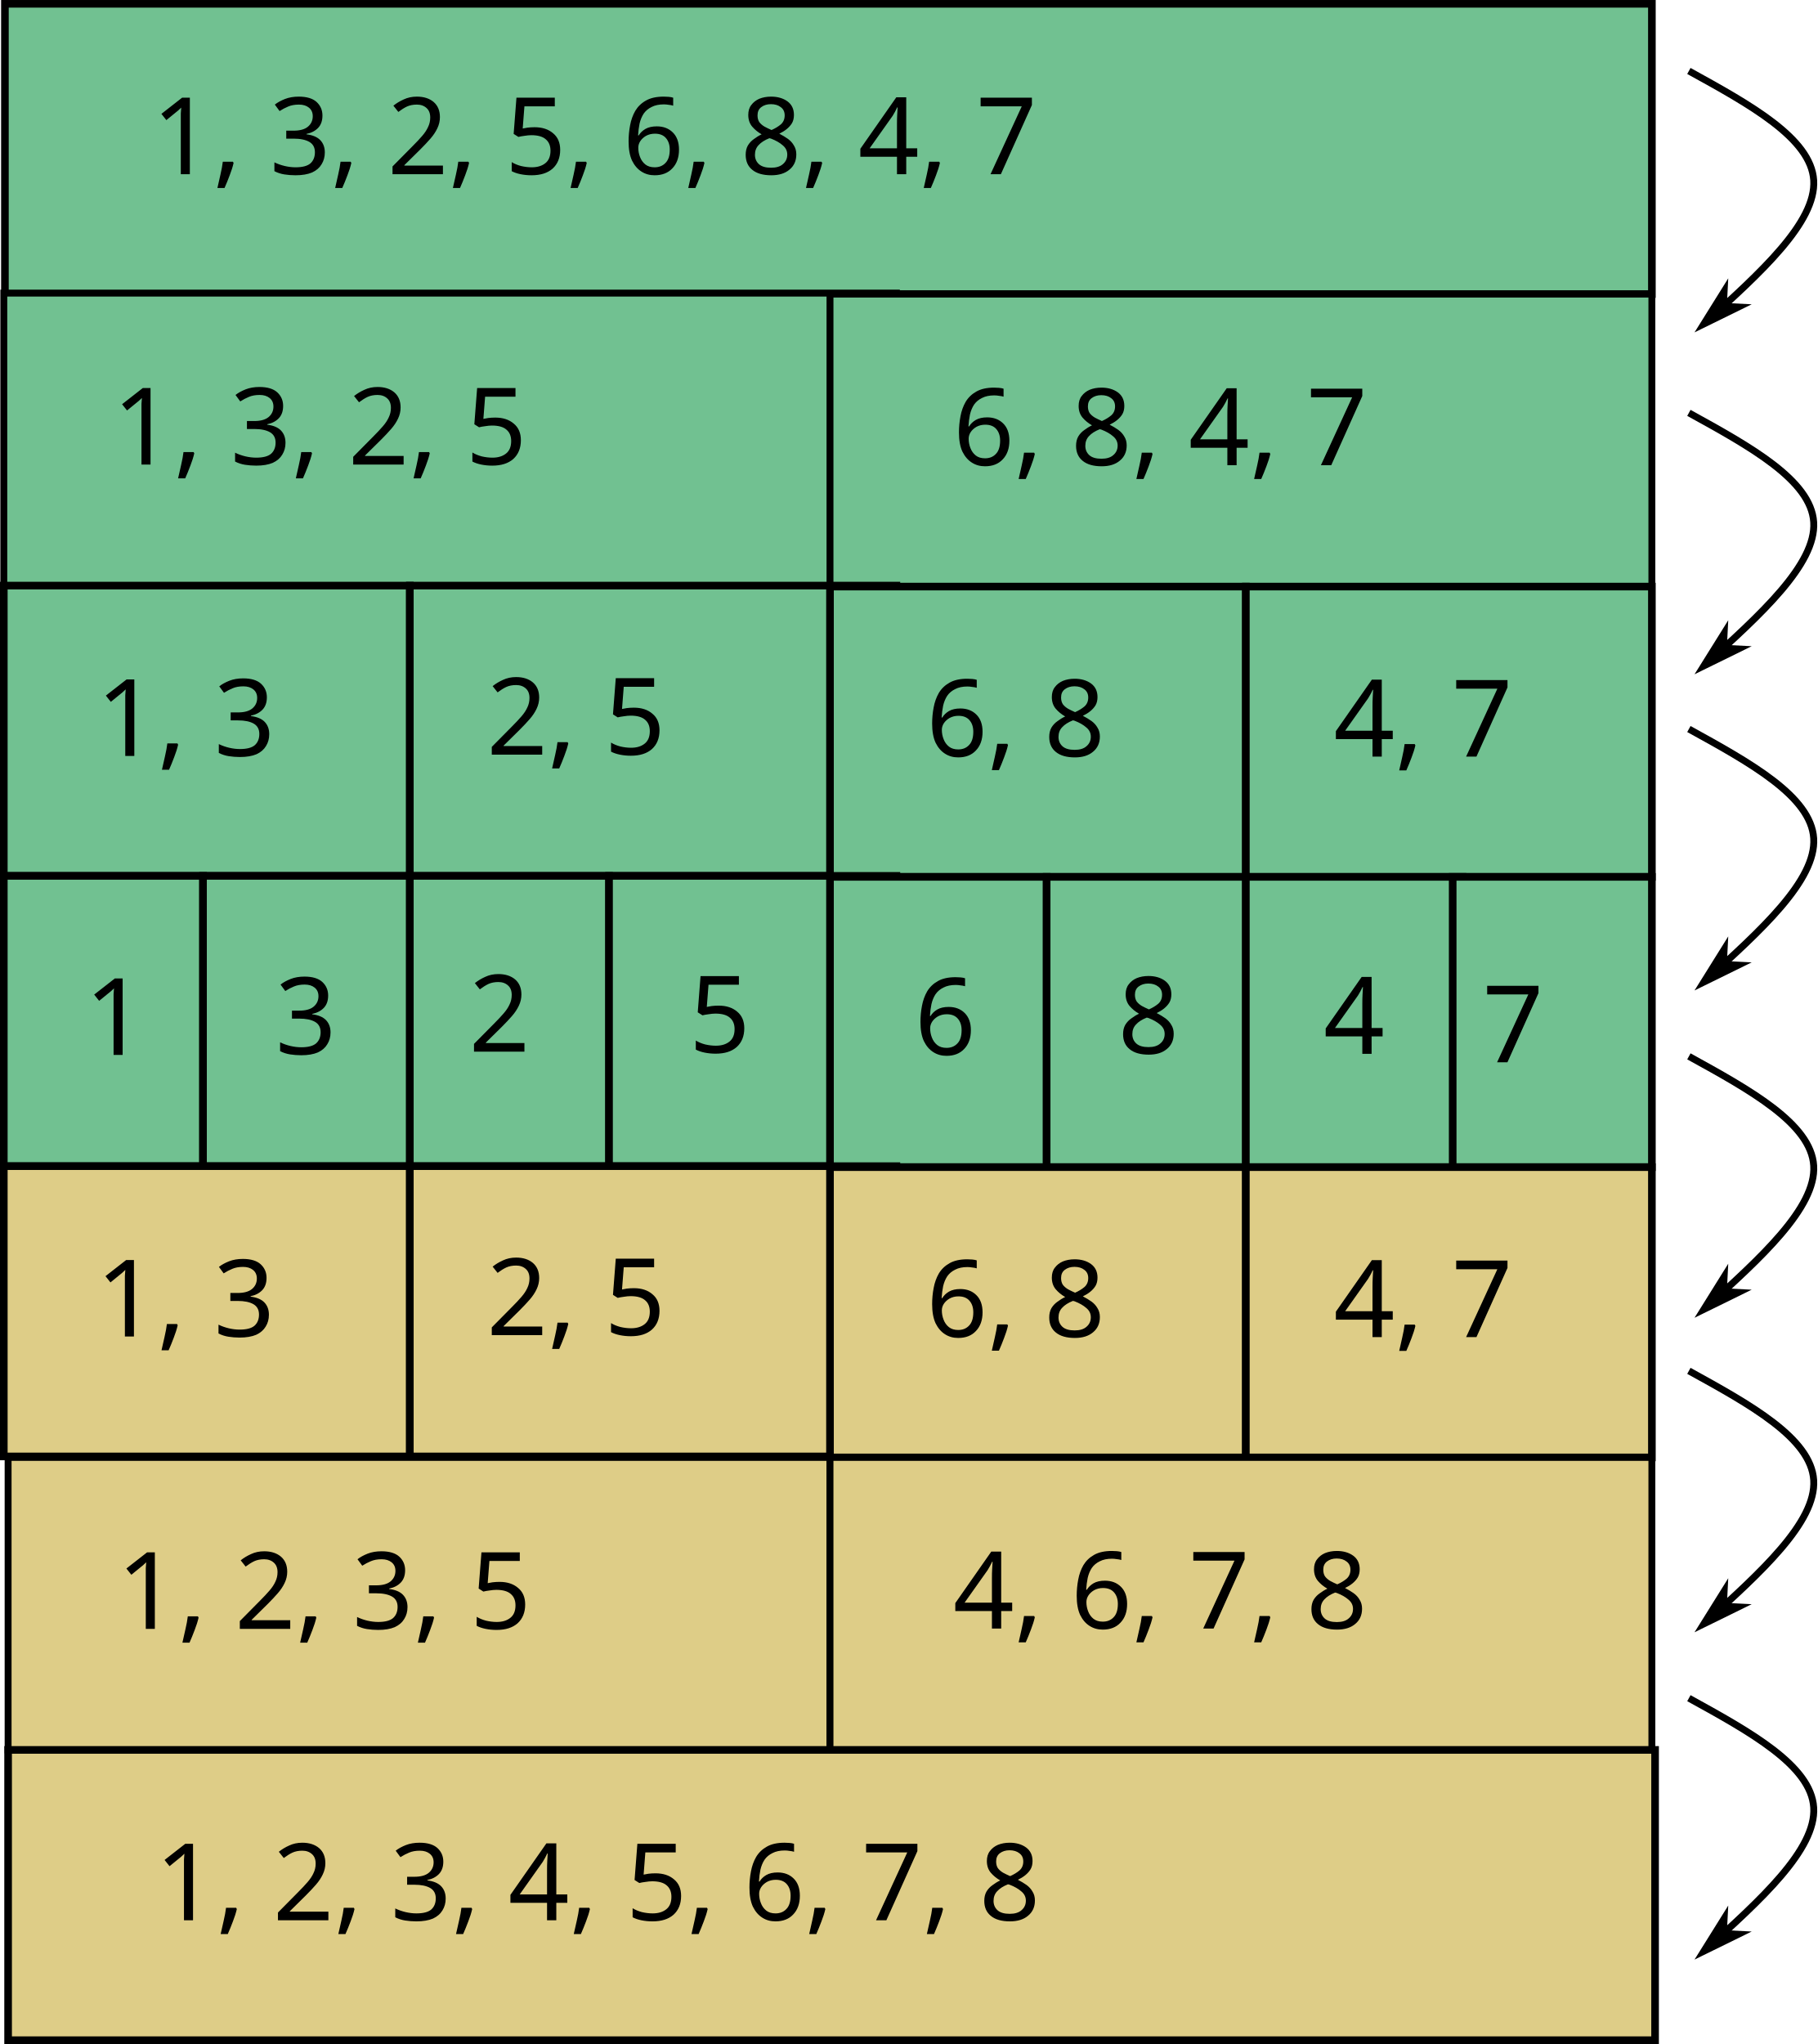
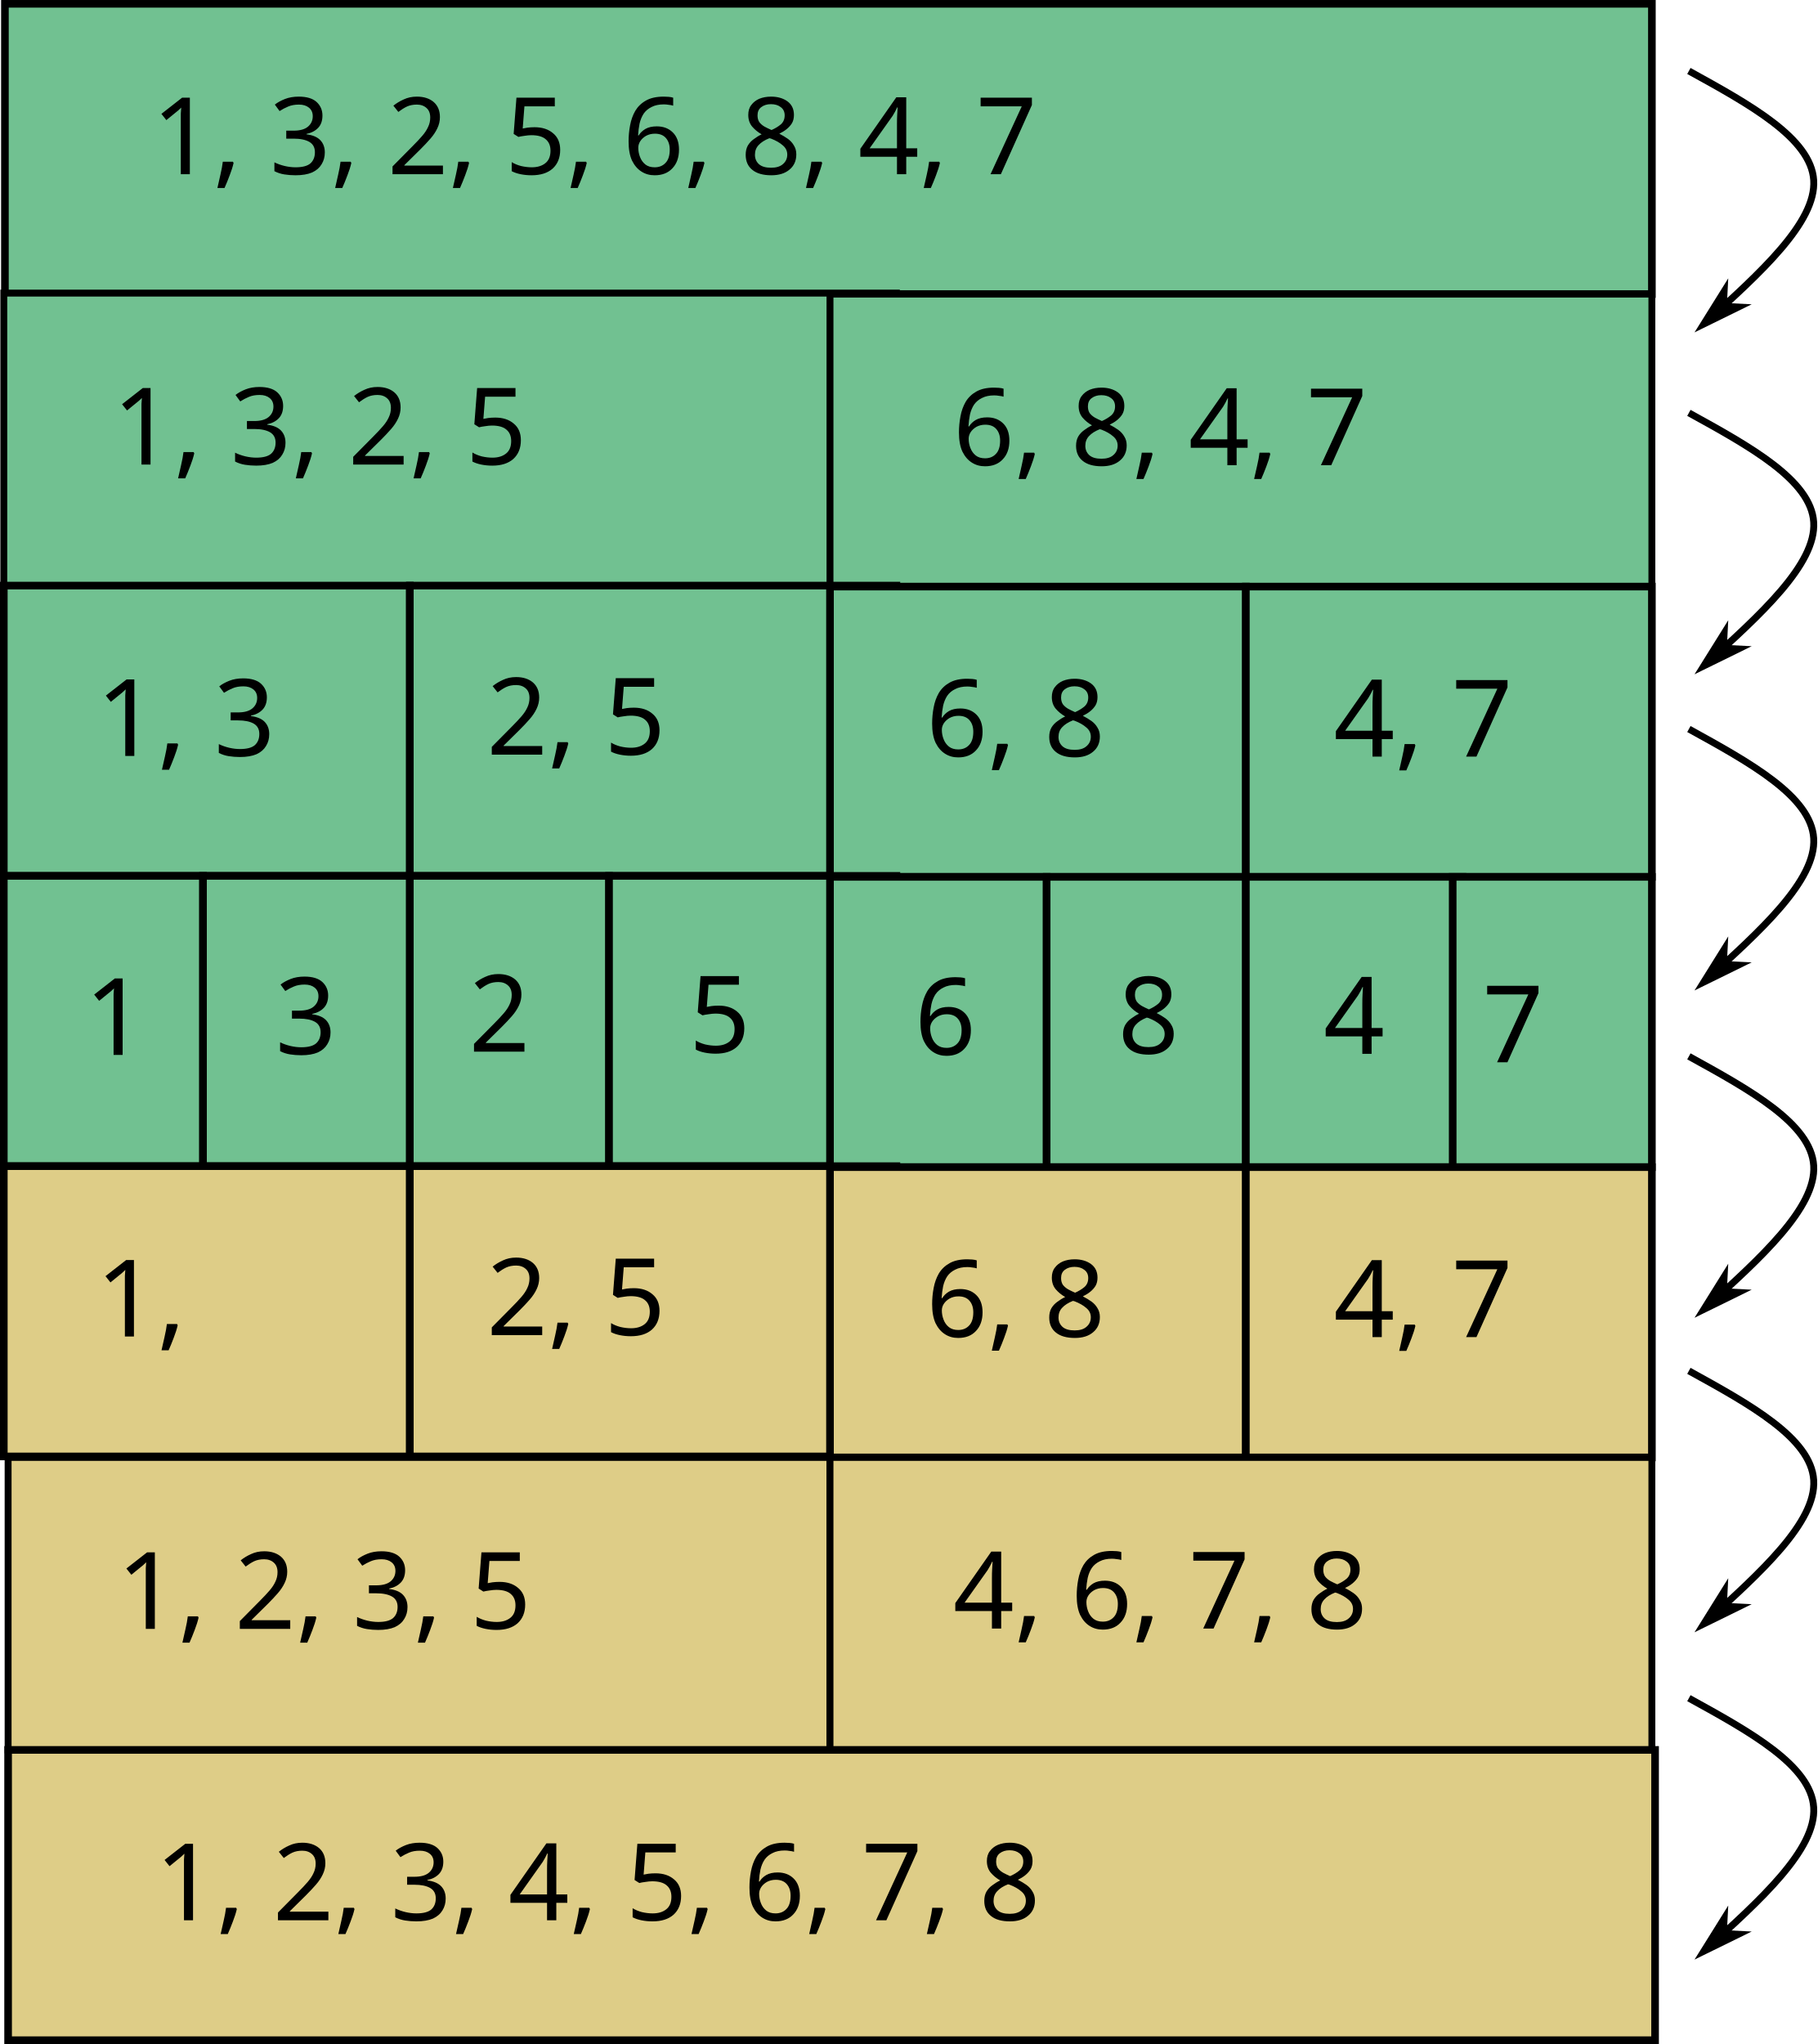
<svg xmlns="http://www.w3.org/2000/svg" width="131.797mm" height="148.215mm" viewBox="0 0 131.797 148.215" version="1.1" id="svg8">
  <defs id="defs2">
    <marker orient="auto" refY="0" refX="0" id="Arrow1Mend" style="overflow:visible">
      <path id="path1516" d="M 0,0 5,-5 -12.5,0 5,5 Z" style="fill:#000000;fill-opacity:1;fill-rule:evenodd;stroke:#000000;stroke-width:1pt;stroke-opacity:1" transform="matrix(-0.4,0,0,-0.4,-4,0)" />
    </marker>
    <marker orient="auto" refY="0" refX="0" id="Arrow1Mend-7" style="overflow:visible">
      <path id="path1516-8" d="M 0,0 5,-5 -12.5,0 5,5 Z" style="fill:#000000;fill-opacity:1;fill-rule:evenodd;stroke:#000000;stroke-width:1pt;stroke-opacity:1" transform="matrix(-0.4,0,0,-0.4,-4,0)" />
    </marker>
    <marker orient="auto" refY="0" refX="0" id="Arrow1Mend-7-8" style="overflow:visible">
      <path id="path1516-8-4" d="M 0,0 5,-5 -12.5,0 5,5 Z" style="fill:#000000;fill-opacity:1;fill-rule:evenodd;stroke:#000000;stroke-width:1pt;stroke-opacity:1" transform="matrix(-0.4,0,0,-0.4,-4,0)" />
    </marker>
    <marker orient="auto" refY="0" refX="0" id="Arrow1Mend-1" style="overflow:visible">
      <path id="path1516-4" d="M 0,0 5,-5 -12.5,0 5,5 Z" style="fill:#000000;fill-opacity:1;fill-rule:evenodd;stroke:#000000;stroke-width:1pt;stroke-opacity:1" transform="matrix(-0.4,0,0,-0.4,-4,0)" />
    </marker>
    <marker orient="auto" refY="0" refX="0" id="Arrow1Mend-6" style="overflow:visible">
      <path id="path1516-89" d="M 0,0 5,-5 -12.5,0 5,5 Z" style="fill:#000000;fill-opacity:1;fill-rule:evenodd;stroke:#000000;stroke-width:1pt;stroke-opacity:1" transform="matrix(-0.4,0,0,-0.4,-4,0)" />
    </marker>
    <marker orient="auto" refY="0" refX="0" id="Arrow1Mend-6-6" style="overflow:visible">
      <path id="path1516-89-4" d="M 0,0 5,-5 -12.5,0 5,5 Z" style="fill:#000000;fill-opacity:1;fill-rule:evenodd;stroke:#000000;stroke-width:1pt;stroke-opacity:1" transform="matrix(-0.4,0,0,-0.4,-4,0)" />
    </marker>
    <marker orient="auto" refY="0" refX="0" id="Arrow1Mend-5" style="overflow:visible">
      <path id="path1516-0" d="M 0,0 5,-5 -12.5,0 5,5 Z" style="fill:#000000;fill-opacity:1;fill-rule:evenodd;stroke:#000000;stroke-width:1pt;stroke-opacity:1" transform="matrix(-0.4,0,0,-0.4,-4,0)" />
    </marker>
    <marker orient="auto" refY="0" refX="0" id="Arrow1Mend-6-6-1" style="overflow:visible">
      <path id="path1516-89-4-7" d="M 0,0 5,-5 -12.5,0 5,5 Z" style="fill:#000000;fill-opacity:1;fill-rule:evenodd;stroke:#000000;stroke-width:1pt;stroke-opacity:1" transform="matrix(-0.4,0,0,-0.4,-4,0)" />
    </marker>
    <marker orient="auto" refY="0" refX="0" id="Arrow1Mend-5-7" style="overflow:visible">
      <path id="path1516-0-2" d="M 0,0 5,-5 -12.5,0 5,5 Z" style="fill:#000000;fill-opacity:1;fill-rule:evenodd;stroke:#000000;stroke-width:1pt;stroke-opacity:1" transform="matrix(-0.4,0,0,-0.4,-4,0)" />
    </marker>
  </defs>
  <g id="layer1" transform="translate(-9.488979,-136.2515)">
    <text xml:space="preserve" style="font-style:normal;font-variant:normal;font-weight:normal;font-stretch:normal;font-size:7.761px;line-height:1.25;font-family:Purisa;-inkscape-font-specification:Purisa;text-align:start;letter-spacing:0px;word-spacing:0px;text-anchor:start;fill:#000000;fill-opacity:1;stroke:none;stroke-width:0.265" x="77.575" y="170.009" id="text819-7-3">
      <tspan id="tspan817-5-5" x="77.575" y="177.188" style="stroke-width:0.265" />
    </text>
    <text xml:space="preserve" style="font-style:normal;font-variant:normal;font-weight:normal;font-stretch:normal;font-size:7.761px;line-height:1.25;font-family:Purisa;-inkscape-font-specification:Purisa;text-align:start;letter-spacing:0px;word-spacing:0px;text-anchor:start;fill:#000000;fill-opacity:1;stroke:none;stroke-width:0.265" x="122.299" y="236.514" id="text819-6-9-8">
      <tspan id="tspan817-2-2-4" x="122.299" y="243.693" style="stroke-width:0.265" />
    </text>
    <rect style="opacity:1;fill:#71c191;fill-opacity:1;fill-rule:nonzero;stroke:#000000;stroke-width:0.552;stroke-miterlimit:4;stroke-dasharray:none;stroke-dashoffset:0;stroke-opacity:1" id="rect815" width="119.448" height="21.049" x="9.846" y="136.528" rx="1.0927591e-14" ry="2.834" />
    <text xml:space="preserve" style="font-style:normal;font-variant:normal;font-weight:normal;font-stretch:normal;font-size:7.761px;line-height:1.25;font-family:Purisa;-inkscape-font-specification:Purisa;text-align:start;letter-spacing:0px;word-spacing:0px;text-anchor:start;fill:#000000;fill-opacity:1;stroke:none;stroke-width:0.265" x="20.509" y="148.88" id="text819">
      <tspan id="tspan817" x="20.509" y="148.88" style="stroke-width:0.265">1, 3, 2, 5, 6, 8, 4, 7</tspan>
    </text>
    <rect style="opacity:1;fill:#71c191;fill-opacity:1;fill-rule:nonzero;stroke:#000000;stroke-width:0.5;stroke-miterlimit:4;stroke-dasharray:none;stroke-dashoffset:0;stroke-opacity:1" id="rect815-3" width="64.736" height="21.209" x="9.765" y="157.505" rx="5.92229e-15" ry="2.856" />
    <rect style="opacity:1;fill:#71c191;fill-opacity:1;fill-rule:nonzero;stroke:#000000;stroke-width:0.5;stroke-miterlimit:4;stroke-dasharray:none;stroke-dashoffset:0;stroke-opacity:1" id="rect815-3-6" width="59.608" height="21.209" x="69.685" y="157.576" rx="5.4532278e-15" ry="2.856" />
    <text xml:space="preserve" style="font-style:normal;font-variant:normal;font-weight:normal;font-stretch:normal;font-size:7.761px;line-height:1.25;font-family:Purisa;-inkscape-font-specification:Purisa;text-align:start;letter-spacing:0px;word-spacing:0px;text-anchor:start;fill:#000000;fill-opacity:1;stroke:none;stroke-width:0.265" x="17.655" y="169.937" id="text819-7">
      <tspan id="tspan817-5" x="17.655" y="169.937" style="stroke-width:0.265">1, 3, 2, 5</tspan>
    </text>
    <text xml:space="preserve" style="font-style:normal;font-variant:normal;font-weight:normal;font-stretch:normal;font-size:7.761px;line-height:1.25;font-family:Purisa;-inkscape-font-specification:Purisa;text-align:start;letter-spacing:0px;word-spacing:0px;text-anchor:start;fill:#000000;fill-opacity:1;stroke:none;stroke-width:0.265" x="78.617" y="169.982" id="text819-6">
      <tspan id="tspan817-2" x="78.617" y="169.982" style="stroke-width:0.265">6, 8, 4, 7</tspan>
    </text>
    <rect style="opacity:1;fill:#71c191;fill-opacity:1;fill-rule:nonzero;stroke:#000000;stroke-width:0.552;stroke-miterlimit:4;stroke-dasharray:none;stroke-dashoffset:0;stroke-opacity:1" id="rect815-1" width="29.448" height="21.049" x="9.765" y="178.714" rx="2.6939953e-15" ry="2.834" />
    <rect style="opacity:1;fill:#71c191;fill-opacity:1;fill-rule:nonzero;stroke:#000000;stroke-width:0.552;stroke-miterlimit:4;stroke-dasharray:none;stroke-dashoffset:0;stroke-opacity:1" id="rect815-1-7" width="35.288" height="21.049" x="39.213" y="178.714" rx="3.2282943e-15" ry="2.834" />
    <rect style="opacity:1;fill:#71c191;fill-opacity:1;fill-rule:nonzero;stroke:#000000;stroke-width:0.552;stroke-miterlimit:4;stroke-dasharray:none;stroke-dashoffset:0;stroke-opacity:1" id="rect815-1-0" width="30.161" height="21.049" x="69.685" y="178.786" rx="2.7592312e-15" ry="2.834" />
    <rect style="opacity:1;fill:#71c191;fill-opacity:1;fill-rule:nonzero;stroke:#000000;stroke-width:0.552;stroke-miterlimit:4;stroke-dasharray:none;stroke-dashoffset:0;stroke-opacity:1" id="rect815-1-9" width="29.448" height="21.049" x="99.846" y="178.786" rx="2.6939953e-15" ry="2.834" />
    <text xml:space="preserve" style="font-style:normal;font-variant:normal;font-weight:normal;font-stretch:normal;font-size:7.761px;line-height:1.25;font-family:Purisa;-inkscape-font-specification:Purisa;text-align:start;letter-spacing:0px;word-spacing:0px;text-anchor:start;fill:#000000;fill-opacity:1;stroke:none;stroke-width:0.265" x="16.479" y="191.067" id="text819-7-36">
      <tspan id="tspan817-5-0" x="16.479" y="191.067" style="stroke-width:0.265">1, 3</tspan>
    </text>
    <text xml:space="preserve" style="font-style:normal;font-variant:normal;font-weight:normal;font-stretch:normal;font-size:7.761px;line-height:1.25;font-family:Purisa;-inkscape-font-specification:Purisa;text-align:start;letter-spacing:0px;word-spacing:0px;text-anchor:start;fill:#000000;fill-opacity:1;stroke:none;stroke-width:0.265" x="44.782" y="190.97" id="text819-7-6">
      <tspan id="tspan817-5-2" x="44.782" y="190.97" style="stroke-width:0.265">2, 5</tspan>
    </text>
    <text xml:space="preserve" style="font-style:normal;font-variant:normal;font-weight:normal;font-stretch:normal;font-size:7.761px;line-height:1.25;font-family:Purisa;-inkscape-font-specification:Purisa;text-align:start;letter-spacing:0px;word-spacing:0px;text-anchor:start;fill:#000000;fill-opacity:1;stroke:none;stroke-width:0.265" x="76.671" y="191.091" id="text819-6-6">
      <tspan id="tspan817-2-1" x="76.671" y="191.091" style="stroke-width:0.265">6, 8</tspan>
    </text>
    <text xml:space="preserve" style="font-style:normal;font-variant:normal;font-weight:normal;font-stretch:normal;font-size:7.761px;line-height:1.25;font-family:Purisa;-inkscape-font-specification:Purisa;text-align:start;letter-spacing:0px;word-spacing:0px;text-anchor:start;fill:#000000;fill-opacity:1;stroke:none;stroke-width:0.265" x="106.218" y="191.111" id="text819-6-9">
      <tspan id="tspan817-2-2" x="106.218" y="191.111" style="stroke-width:0.265">4, 7</tspan>
    </text>
    <rect style="opacity:1;fill:#71c191;fill-opacity:1;fill-rule:nonzero;stroke:#000000;stroke-width:0.552;stroke-miterlimit:4;stroke-dasharray:none;stroke-dashoffset:0;stroke-opacity:1" id="rect815-1-02" width="14.448" height="21.049" x="9.765" y="199.763" rx="1.3217294e-15" ry="2.834" />
    <rect style="opacity:1;fill:#71c191;fill-opacity:1;fill-rule:nonzero;stroke:#000000;stroke-width:0.552;stroke-miterlimit:4;stroke-dasharray:none;stroke-dashoffset:0;stroke-opacity:1" id="rect815-1-02-3" width="15" height="21.049" x="24.213" y="199.763" rx="1.372266e-15" ry="2.834" />
    <rect style="opacity:1;fill:#71c191;fill-opacity:1;fill-rule:nonzero;stroke:#000000;stroke-width:0.552;stroke-miterlimit:4;stroke-dasharray:none;stroke-dashoffset:0;stroke-opacity:1" id="rect815-1-02-7" width="14.448" height="21.049" x="39.213" y="199.763" rx="1.3217294e-15" ry="2.834" />
    <rect style="opacity:1;fill:#71c191;fill-opacity:1;fill-rule:nonzero;stroke:#000000;stroke-width:0.552;stroke-miterlimit:4;stroke-dasharray:none;stroke-dashoffset:0;stroke-opacity:1" id="rect815-1-02-3-5" width="20.84" height="21.049" x="53.66" y="199.763" rx="1.9065646e-15" ry="2.834" />
    <rect style="opacity:1;fill:#71c191;fill-opacity:1;fill-rule:nonzero;stroke:#000000;stroke-width:0.552;stroke-miterlimit:4;stroke-dasharray:none;stroke-dashoffset:0;stroke-opacity:1" id="rect815-1-02-3-5-9" width="15.713" height="21.049" x="69.685" y="199.835" rx="1.4375027e-15" ry="2.834" />
    <rect style="opacity:1;fill:#71c191;fill-opacity:1;fill-rule:nonzero;stroke:#000000;stroke-width:0.552;stroke-miterlimit:4;stroke-dasharray:none;stroke-dashoffset:0;stroke-opacity:1" id="rect815-1-02-3-5-2" width="14.448" height="21.049" x="85.398" y="199.835" rx="1.3217288e-15" ry="2.834" />
    <rect style="opacity:1;fill:#71c191;fill-opacity:1;fill-rule:nonzero;stroke:#000000;stroke-width:0.552;stroke-miterlimit:4;stroke-dasharray:none;stroke-dashoffset:0;stroke-opacity:1" id="rect815-1-02-3-5-9-2" width="15.713" height="21.049" x="99.846" y="199.835" rx="1.4375027e-15" ry="2.834" />
    <rect style="opacity:1;fill:#71c191;fill-opacity:1;fill-rule:nonzero;stroke:#000000;stroke-width:0.552;stroke-miterlimit:4;stroke-dasharray:none;stroke-dashoffset:0;stroke-opacity:1" id="rect815-1-02-3-5-2-8" width="14.448" height="21.049" x="114.846" y="199.835" rx="1.3217288e-15" ry="2.834" />
    <text xml:space="preserve" style="font-style:normal;font-variant:normal;font-weight:normal;font-stretch:normal;font-size:7.761px;line-height:1.25;font-family:Purisa;-inkscape-font-specification:Purisa;text-align:start;letter-spacing:0px;word-spacing:0px;text-anchor:start;fill:#000000;fill-opacity:1;stroke:none;stroke-width:0.265" x="15.631" y="212.744" id="text819-7-36-9">
      <tspan id="tspan817-5-0-7" x="15.631" y="212.744" style="stroke-width:0.265">1</tspan>
    </text>
    <text xml:space="preserve" style="font-style:normal;font-variant:normal;font-weight:normal;font-stretch:normal;font-size:7.761px;line-height:1.25;font-family:Purisa;-inkscape-font-specification:Purisa;text-align:start;letter-spacing:0px;word-spacing:0px;text-anchor:start;fill:#000000;fill-opacity:1;stroke:none;stroke-width:0.265" x="29.462" y="212.69" id="text819-7-36-3">
      <tspan id="tspan817-5-0-6" x="29.462" y="212.69" style="stroke-width:0.265">3</tspan>
    </text>
    <text xml:space="preserve" style="font-style:normal;font-variant:normal;font-weight:normal;font-stretch:normal;font-size:7.761px;line-height:1.25;font-family:Purisa;-inkscape-font-specification:Purisa;text-align:start;letter-spacing:0px;word-spacing:0px;text-anchor:start;fill:#000000;fill-opacity:1;stroke:none;stroke-width:0.265" x="43.491" y="212.507" id="text819-7-6-1">
      <tspan id="tspan817-5-2-2" x="43.491" y="212.507" style="stroke-width:0.265">2</tspan>
    </text>
    <text xml:space="preserve" style="font-style:normal;font-variant:normal;font-weight:normal;font-stretch:normal;font-size:7.761px;line-height:1.25;font-family:Purisa;-inkscape-font-specification:Purisa;text-align:start;letter-spacing:0px;word-spacing:0px;text-anchor:start;fill:#000000;fill-opacity:1;stroke:none;stroke-width:0.265" x="59.468" y="212.577" id="text819-7-6-9">
      <tspan id="tspan817-5-2-3" x="59.468" y="212.577" style="stroke-width:0.265">5</tspan>
    </text>
    <text xml:space="preserve" style="font-style:normal;font-variant:normal;font-weight:normal;font-stretch:normal;font-size:7.761px;line-height:1.25;font-family:Purisa;-inkscape-font-specification:Purisa;text-align:start;letter-spacing:0px;word-spacing:0px;text-anchor:start;fill:#000000;fill-opacity:1;stroke:none;stroke-width:0.265" x="75.826" y="212.734" id="text819-6-6-1">
      <tspan id="tspan817-2-1-9" x="75.826" y="212.734" style="stroke-width:0.265">6</tspan>
    </text>
    <text xml:space="preserve" style="font-style:normal;font-variant:normal;font-weight:normal;font-stretch:normal;font-size:7.761px;line-height:1.25;font-family:Purisa;-inkscape-font-specification:Purisa;text-align:start;letter-spacing:0px;word-spacing:0px;text-anchor:start;fill:#000000;fill-opacity:1;stroke:none;stroke-width:0.265" x="90.565" y="212.648" id="text819-6-6-4">
      <tspan id="tspan817-2-1-7" x="90.565" y="212.648" style="stroke-width:0.265">8</tspan>
    </text>
    <text xml:space="preserve" style="font-style:normal;font-variant:normal;font-weight:normal;font-stretch:normal;font-size:7.761px;line-height:1.25;font-family:Purisa;-inkscape-font-specification:Purisa;text-align:start;letter-spacing:0px;word-spacing:0px;text-anchor:start;fill:#000000;fill-opacity:1;stroke:none;stroke-width:0.265" x="105.479" y="212.668" id="text819-6-9-5">
      <tspan id="tspan817-2-2-0" x="105.479" y="212.668" style="stroke-width:0.265">4</tspan>
    </text>
    <text xml:space="preserve" style="font-style:normal;font-variant:normal;font-weight:normal;font-stretch:normal;font-size:7.761px;line-height:1.25;font-family:Purisa;-inkscape-font-specification:Purisa;text-align:start;letter-spacing:0px;word-spacing:0px;text-anchor:start;fill:#000000;fill-opacity:1;stroke:none;stroke-width:0.265" x="117.005" y="213.279" id="text819-6-9-3">
      <tspan id="tspan817-2-2-6" x="117.005" y="213.279" style="stroke-width:0.265">7</tspan>
    </text>
    <rect style="opacity:1;fill:#decd87;fill-opacity:1;fill-rule:nonzero;stroke:#000000;stroke-width:0.552;stroke-miterlimit:4;stroke-dasharray:none;stroke-dashoffset:0;stroke-opacity:1" id="rect815-1-1" width="29.448" height="21.049" x="9.765" y="220.812" rx="2.6939953e-15" ry="2.834" />
    <text xml:space="preserve" style="font-style:normal;font-variant:normal;font-weight:normal;font-stretch:normal;font-size:7.761px;line-height:1.25;font-family:Purisa;-inkscape-font-specification:Purisa;text-align:start;letter-spacing:0px;word-spacing:0px;text-anchor:start;fill:#000000;fill-opacity:1;stroke:none;stroke-width:0.265" x="16.453" y="233.164" id="text819-7-36-0">
-       <tspan id="tspan817-5-0-63" x="16.453" y="233.164" style="stroke-width:0.265">1, 3</tspan>
+       <tspan id="tspan817-5-0-63" x="16.453" y="233.164" style="stroke-width:0.265">1, </tspan>
    </text>
    <rect style="opacity:1;fill:#decd87;fill-opacity:1;fill-rule:nonzero;stroke:#000000;stroke-width:0.552;stroke-miterlimit:4;stroke-dasharray:none;stroke-dashoffset:0;stroke-opacity:1" id="rect815-1-7-2" width="35.288" height="21.049" x="39.213" y="220.812" rx="3.2282943e-15" ry="2.834" />
    <text xml:space="preserve" style="font-style:normal;font-variant:normal;font-weight:normal;font-stretch:normal;font-size:7.761px;line-height:1.25;font-family:Purisa;-inkscape-font-specification:Purisa;text-align:start;letter-spacing:0px;word-spacing:0px;text-anchor:start;fill:#000000;fill-opacity:1;stroke:none;stroke-width:0.265" x="44.782" y="233.067" id="text819-7-6-0">
      <tspan id="tspan817-5-2-6" x="44.782" y="233.067" style="stroke-width:0.265">2, 5</tspan>
    </text>
    <rect style="opacity:1;fill:#decd87;fill-opacity:1;fill-rule:nonzero;stroke:#000000;stroke-width:0.552;stroke-miterlimit:4;stroke-dasharray:none;stroke-dashoffset:0;stroke-opacity:1" id="rect815-1-0-1" width="30.161" height="21.049" x="69.685" y="220.883" rx="2.7592314e-15" ry="2.834" />
    <text xml:space="preserve" style="font-style:normal;font-variant:normal;font-weight:normal;font-stretch:normal;font-size:7.761px;line-height:1.25;font-family:Purisa;-inkscape-font-specification:Purisa;text-align:start;letter-spacing:0px;word-spacing:0px;text-anchor:start;fill:#000000;fill-opacity:1;stroke:none;stroke-width:0.265" x="76.671" y="233.189" id="text819-6-6-5">
      <tspan id="tspan817-2-1-5" x="76.671" y="233.189" style="stroke-width:0.265">6, 8</tspan>
    </text>
    <rect style="opacity:1;fill:#decd87;fill-opacity:1;fill-rule:nonzero;stroke:#000000;stroke-width:0.552;stroke-miterlimit:4;stroke-dasharray:none;stroke-dashoffset:0;stroke-opacity:1" id="rect815-1-9-4" width="29.448" height="21.049" x="99.846" y="220.883" rx="2.6939953e-15" ry="2.834" />
    <text xml:space="preserve" style="font-style:normal;font-variant:normal;font-weight:normal;font-stretch:normal;font-size:7.761px;line-height:1.25;font-family:Purisa;-inkscape-font-specification:Purisa;text-align:start;letter-spacing:0px;word-spacing:0px;text-anchor:start;fill:#000000;fill-opacity:1;stroke:none;stroke-width:0.265" x="106.218" y="233.208" id="text819-6-9-7">
      <tspan id="tspan817-2-2-65" x="106.218" y="233.208" style="stroke-width:0.265">4, 7</tspan>
    </text>
    <rect style="opacity:1;fill:#decd87;fill-opacity:1;fill-rule:nonzero;stroke:#000000;stroke-width:0.5;stroke-miterlimit:4;stroke-dasharray:none;stroke-dashoffset:0;stroke-opacity:1" id="rect815-3-69" width="59.608" height="21.209" x="10.077" y="241.932" rx="5.4532278e-15" ry="2.856" />
    <text xml:space="preserve" style="font-style:normal;font-variant:normal;font-weight:normal;font-stretch:normal;font-size:7.761px;line-height:1.25;font-family:Purisa;-inkscape-font-specification:Purisa;text-align:start;letter-spacing:0px;word-spacing:0px;text-anchor:start;fill:#000000;fill-opacity:1;stroke:none;stroke-width:0.265" x="17.967" y="254.364" id="text819-7-37">
      <tspan id="tspan817-5-4" x="17.967" y="254.364" style="stroke-width:0.265">1, 2, 3, 5</tspan>
    </text>
    <rect style="opacity:1;fill:#decd87;fill-opacity:1;fill-rule:nonzero;stroke:#000000;stroke-width:0.5;stroke-miterlimit:4;stroke-dasharray:none;stroke-dashoffset:0;stroke-opacity:1" id="rect815-3-6-5" width="59.608" height="21.209" x="69.685" y="241.932" rx="5.4532278e-15" ry="2.856" />
    <text xml:space="preserve" style="font-style:normal;font-variant:normal;font-weight:normal;font-stretch:normal;font-size:7.761px;line-height:1.25;font-family:Purisa;-inkscape-font-specification:Purisa;text-align:start;letter-spacing:0px;word-spacing:0px;text-anchor:start;fill:#000000;fill-opacity:1;stroke:none;stroke-width:0.265" x="78.617" y="254.337" id="text819-6-2">
      <tspan id="tspan817-2-5" x="78.617" y="254.337" style="stroke-width:0.265">4, 6, 7, 8</tspan>
    </text>
    <rect style="opacity:1;fill:#decd87;fill-opacity:1;fill-rule:nonzero;stroke:#000000;stroke-width:0.552;stroke-miterlimit:4;stroke-dasharray:none;stroke-dashoffset:0;stroke-opacity:1" id="rect815-4" width="119.448" height="21.049" x="10.077" y="263.141" rx="1.0927591e-14" ry="2.834" />
    <text xml:space="preserve" style="font-style:normal;font-variant:normal;font-weight:normal;font-stretch:normal;font-size:7.761px;line-height:1.25;font-family:Purisa;-inkscape-font-specification:Purisa;text-align:start;letter-spacing:0px;word-spacing:0px;text-anchor:start;fill:#000000;fill-opacity:1;stroke:none;stroke-width:0.265" x="20.74" y="275.494" id="text819-74">
      <tspan id="tspan817-4" x="20.74" y="275.494" style="stroke-width:0.265">1, 2, 3, 4, 5, 6, 7, 8</tspan>
    </text>
    <path style="fill:none;stroke:#000000;stroke-width:0.5;stroke-linecap:butt;stroke-linejoin:miter;stroke-miterlimit:4;stroke-dasharray:none;stroke-opacity:1;marker-end:url(#Arrow1Mend)" d="m 131.977,141.397 c 4.431,2.44 8.862,4.879 9.052,7.928 0.19,3.049 -3.861,6.708 -7.913,10.368" id="path1503" />
    <path style="fill:none;stroke:#000000;stroke-width:0.5;stroke-linecap:butt;stroke-linejoin:miter;stroke-miterlimit:4;stroke-dasharray:none;stroke-opacity:1;marker-end:url(#Arrow1Mend-6)" d="m 131.977,166.19 c 4.431,2.44 8.862,4.879 9.052,7.928 0.19,3.049 -3.861,6.708 -7.913,10.368" id="path1503-6" />
    <path style="fill:none;stroke:#000000;stroke-width:0.5;stroke-linecap:butt;stroke-linejoin:miter;stroke-miterlimit:4;stroke-dasharray:none;stroke-opacity:1;marker-end:url(#Arrow1Mend-5)" d="m 131.977,189.115 c 4.431,2.44 8.862,4.879 9.052,7.928 0.19,3.049 -3.861,6.708 -7.913,10.368" id="path1503-8" />
    <path style="fill:none;stroke:#000000;stroke-width:0.5;stroke-linecap:butt;stroke-linejoin:miter;stroke-miterlimit:4;stroke-dasharray:none;stroke-opacity:1;marker-end:url(#Arrow1Mend-6-6)" d="m 131.977,212.85 c 4.431,2.44 8.862,4.879 9.052,7.928 0.19,3.049 -3.861,6.708 -7.913,10.368" id="path1503-6-7" />
    <path style="fill:none;stroke:#000000;stroke-width:0.5;stroke-linecap:butt;stroke-linejoin:miter;stroke-miterlimit:4;stroke-dasharray:none;stroke-opacity:1;marker-end:url(#Arrow1Mend-5-7)" d="m 131.977,235.655 c 4.431,2.44 8.862,4.879 9.052,7.928 0.19,3.049 -3.861,6.708 -7.913,10.368" id="path1503-8-6" />
    <path style="fill:none;stroke:#000000;stroke-width:0.5;stroke-linecap:butt;stroke-linejoin:miter;stroke-miterlimit:4;stroke-dasharray:none;stroke-opacity:1;marker-end:url(#Arrow1Mend-6-6-1)" d="m 131.977,259.39 c 4.431,2.44 8.862,4.879 9.052,7.928 0.19,3.049 -3.861,6.709 -7.913,10.368" id="path1503-6-7-1" />
  </g>
</svg>
